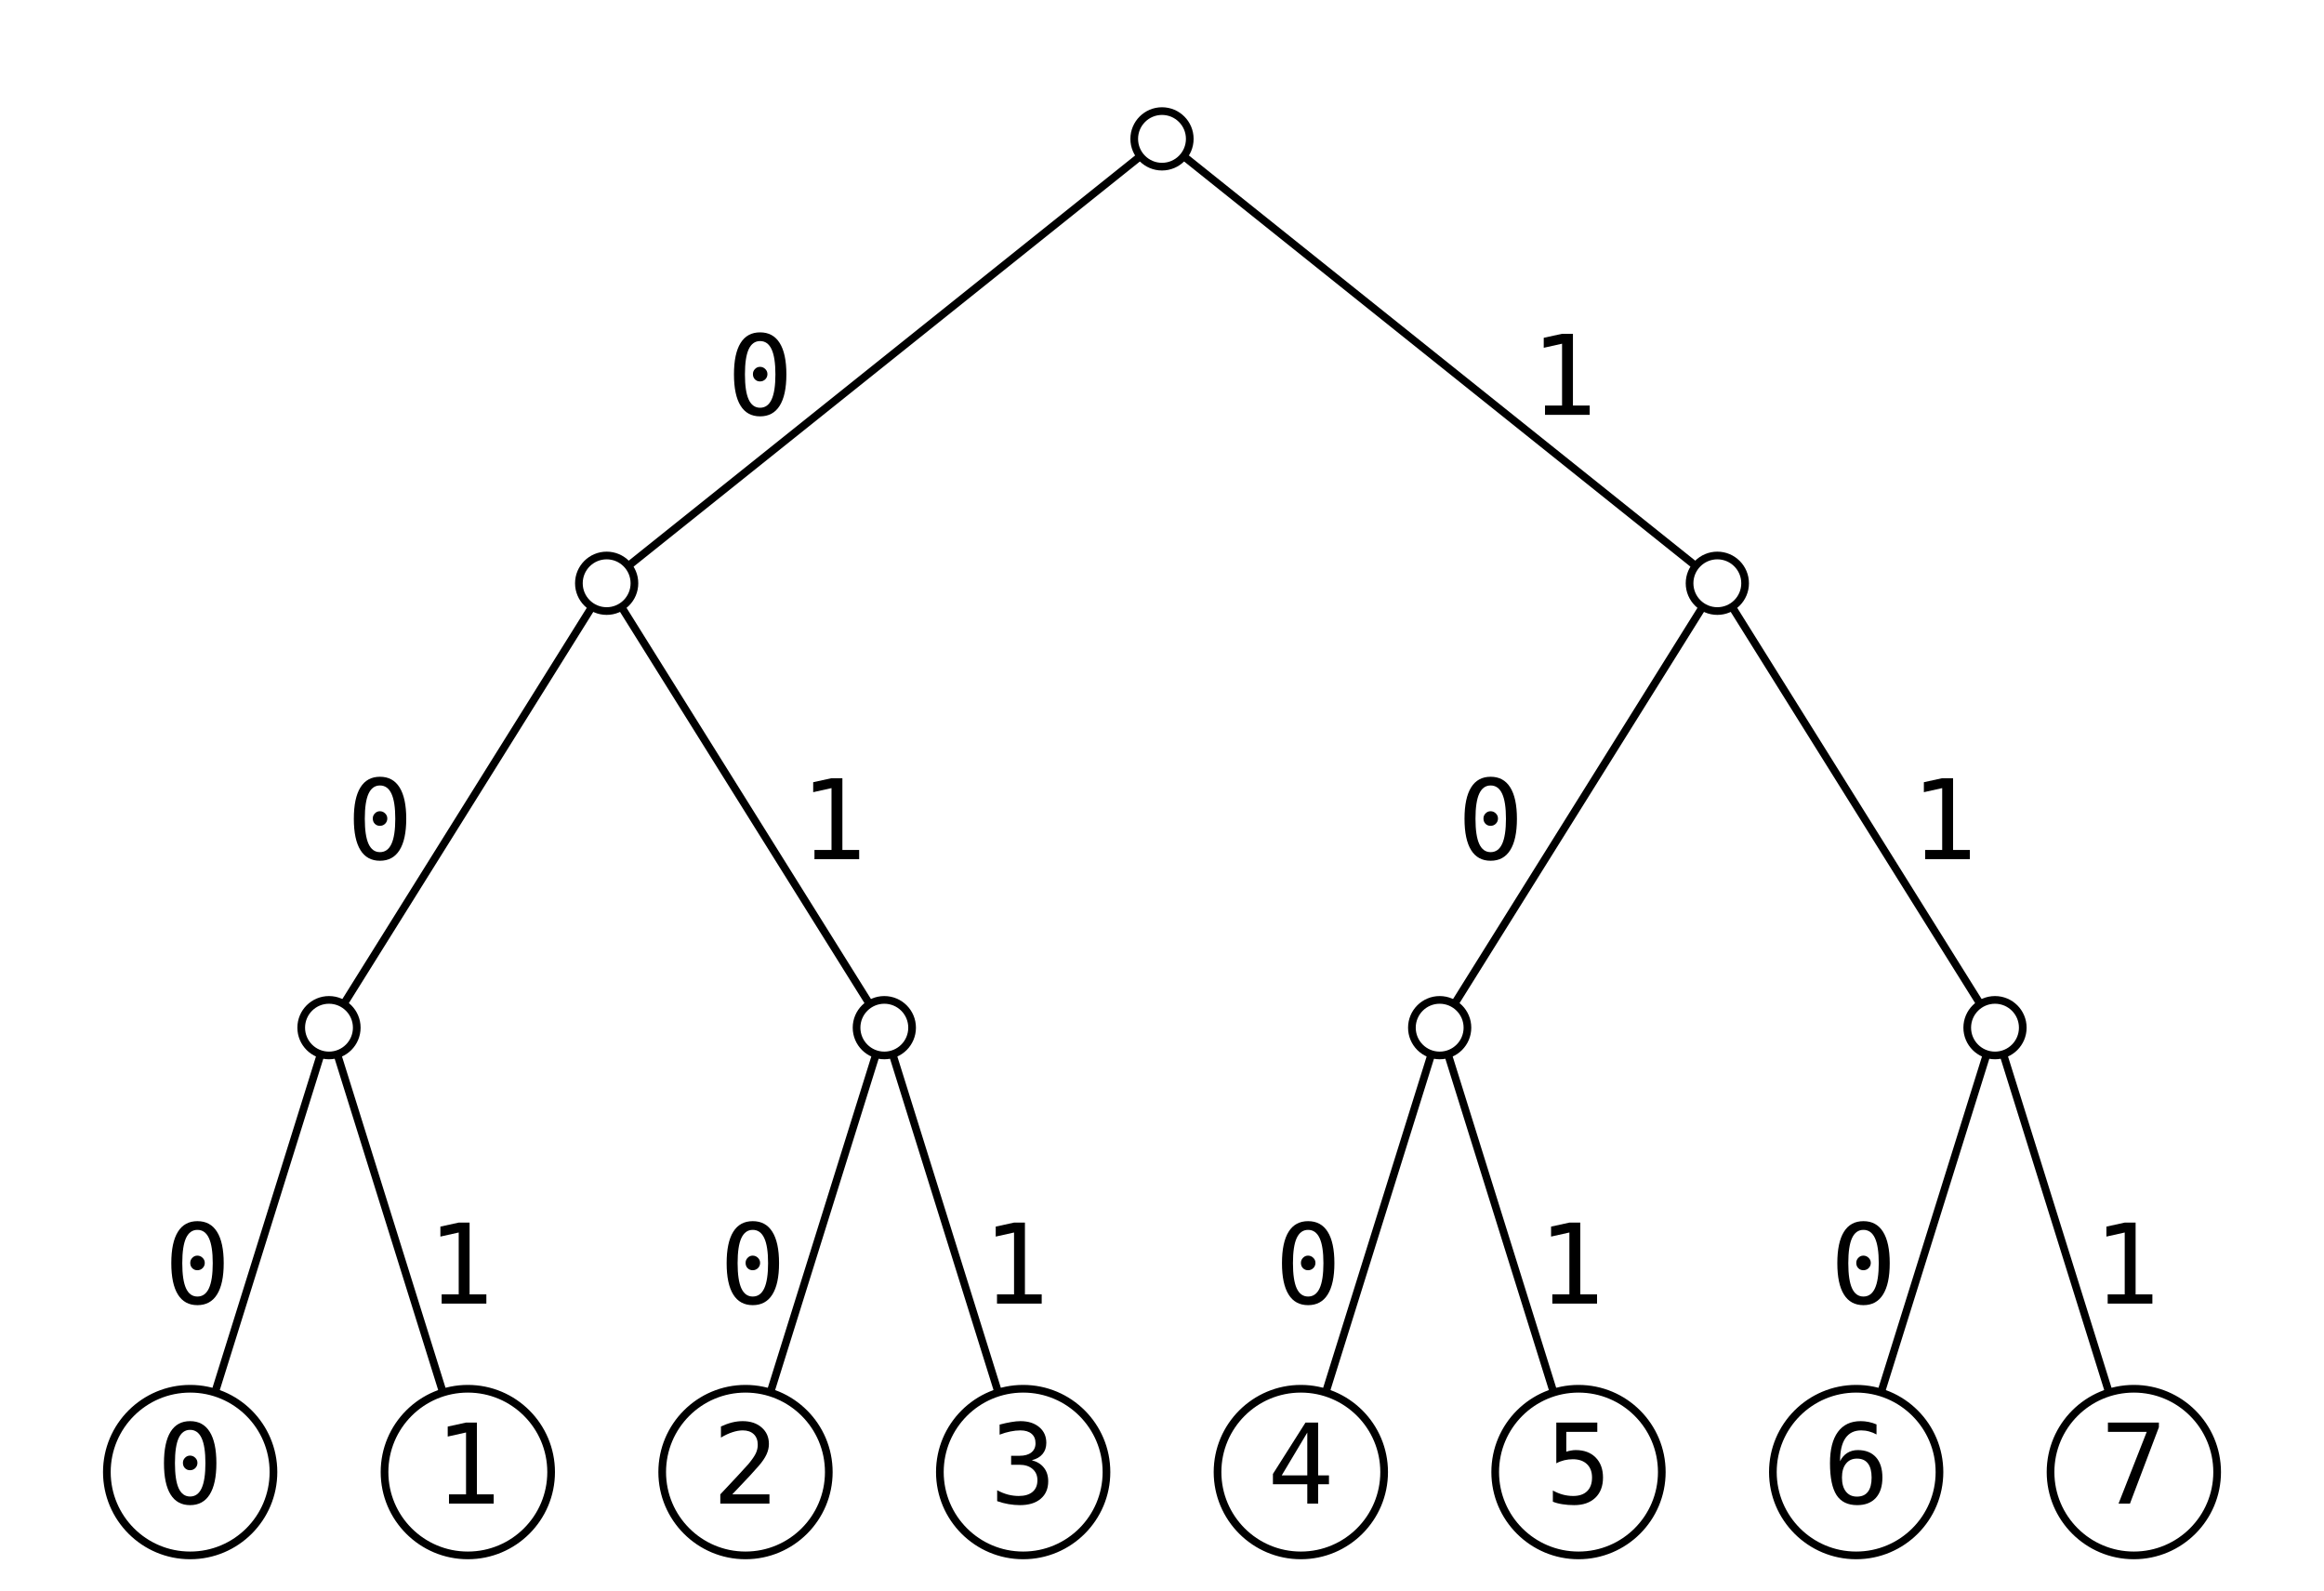
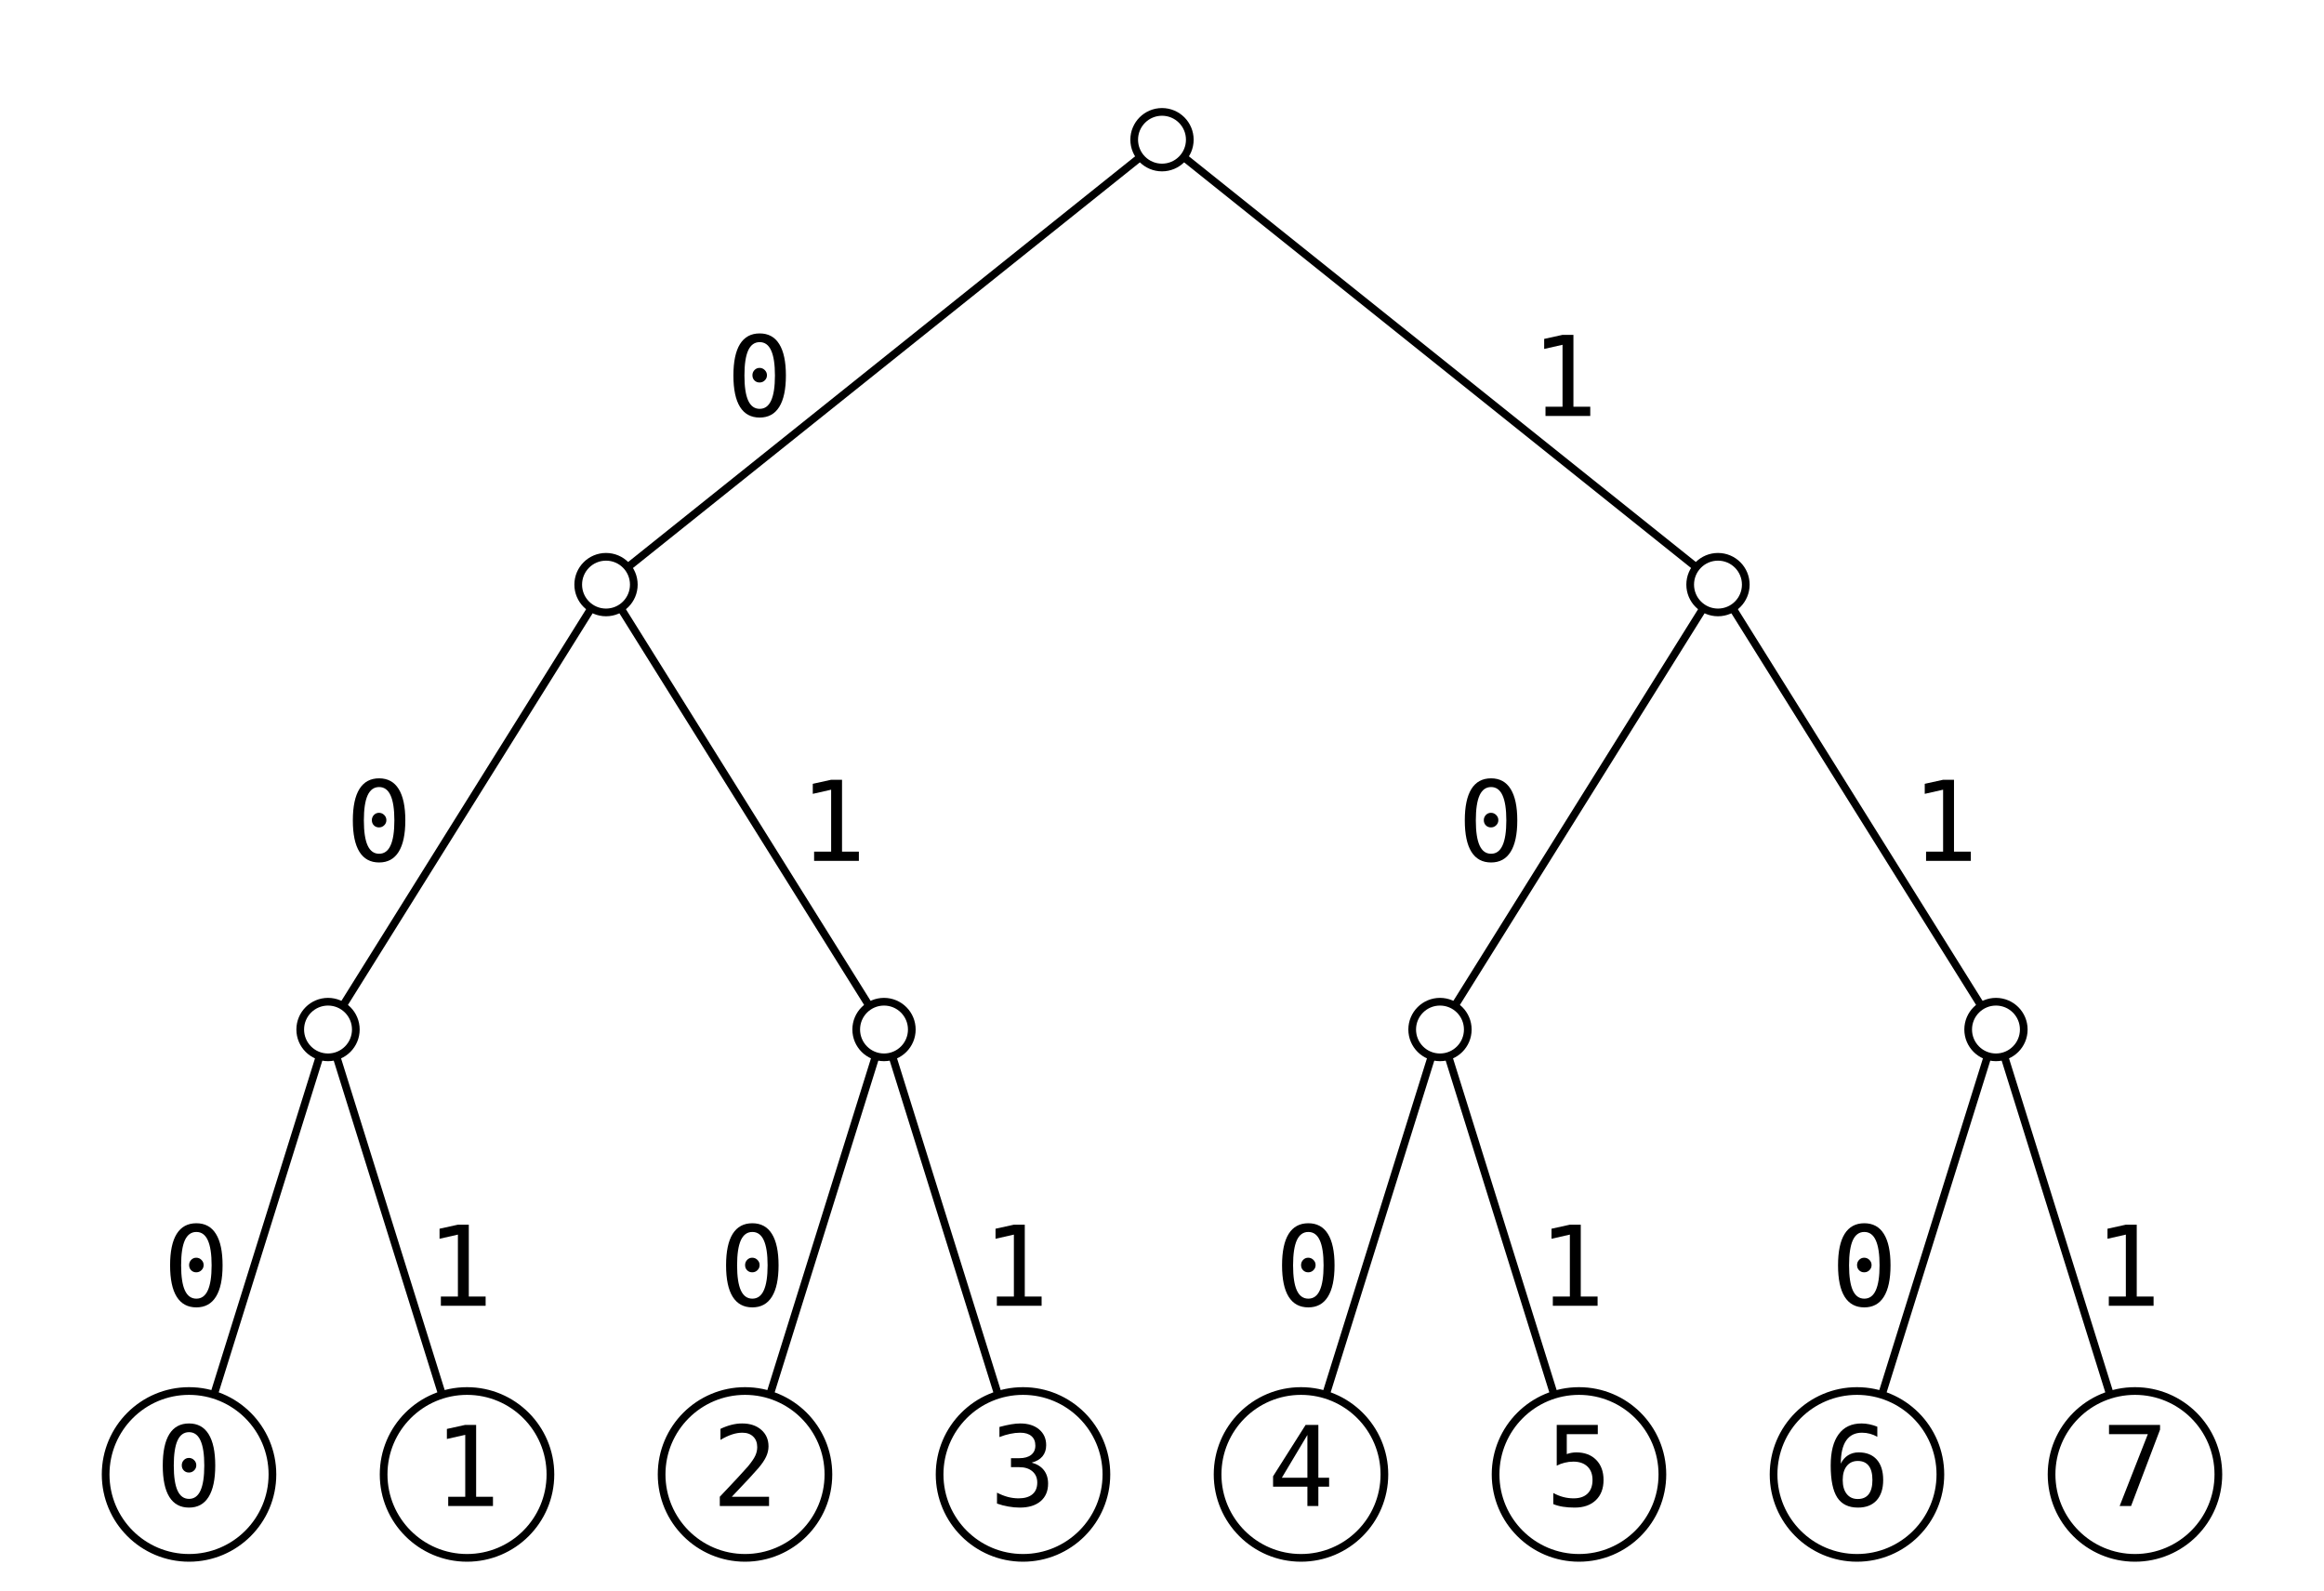
- <svg xmlns="http://www.w3.org/2000/svg" height="273.684" stroke-opacity="1" viewBox="0 0 400 274" font-size="1" width="400" stroke="rgb(0,0,0)" version="1.1">
+ <svg xmlns="http://www.w3.org/2000/svg" height="376.316" stroke-opacity="1" viewBox="0 0 550 376" font-size="1" width="550" stroke="rgb(0,0,0)" version="1.1">
  <defs />
-   <g stroke-linejoin="miter" stroke-opacity="1.0" fill-opacity="1.0" stroke="rgb(0,0,0)" stroke-width="0.0" fill="rgb(255,255,255)" stroke-linecap="butt" font-family="DejaVu Sans Mono" stroke-miterlimit="10.0">
-     <path d="M 400,273.684 l -0,-273.684 h -400 l -0,273.684 Z" />
+   <g stroke-linejoin="miter" stroke-opacity="1.0" fill-opacity="0.0" stroke="rgb(0,0,0)" stroke-width="1.82" fill="rgb(0,0,0)" stroke-linecap="butt" font-family="DejaVu Sans Mono" stroke-miterlimit="10.0">
+     <path d="M 275,32.895 l 131.579,105.263 " />
  </g>
-   <g stroke-linejoin="miter" stroke-opacity="1.0" fill-opacity="0.0" stroke="rgb(0,0,0)" stroke-width="1.323" fill="rgb(0,0,0)" stroke-linecap="butt" font-family="DejaVu Sans Mono" stroke-miterlimit="10.0">
-     <path d="M 200,23.923 l 95.694,76.555 " />
+   <g stroke-linejoin="miter" stroke-opacity="1.0" fill-opacity="1.0" font-size="26.316px" stroke="rgb(0,0,0)" stroke-width="1.82" fill="rgb(0,0,0)" stroke-linecap="butt" font-family="DejaVu Sans Mono" stroke-miterlimit="10.0">
+     <text dominant-baseline="middle" transform="matrix(1,0,0,1,370.2114,90.7895)" stroke="none" text-anchor="middle">1</text>
  </g>
-   <g stroke-linejoin="miter" stroke-opacity="1.0" fill-opacity="1.0" font-size="19.139px" stroke="rgb(0,0,0)" stroke-width="1.323" fill="rgb(0,0,0)" stroke-linecap="butt" font-family="DejaVu Sans Mono" stroke-miterlimit="10.0">
-     <text dominant-baseline="middle" transform="matrix(1,0,0,1,269.2447,66.0287)" stroke="none" text-anchor="middle">1</text>
+   <g stroke-linejoin="miter" stroke-opacity="1.0" fill-opacity="0.0" stroke="rgb(0,0,0)" stroke-width="1.82" fill="rgb(0,0,0)" stroke-linecap="butt" font-family="DejaVu Sans Mono" stroke-miterlimit="10.0">
+     <path d="M 275,32.895 l -131.579,105.263 " />
  </g>
-   <g stroke-linejoin="miter" stroke-opacity="1.0" fill-opacity="0.0" stroke="rgb(0,0,0)" stroke-width="1.323" fill="rgb(0,0,0)" stroke-linecap="butt" font-family="DejaVu Sans Mono" stroke-miterlimit="10.0">
-     <path d="M 200,23.923 l -95.694,76.555 " />
+   <g stroke-linejoin="miter" stroke-opacity="1.0" fill-opacity="1.0" font-size="26.316px" stroke="rgb(0,0,0)" stroke-width="1.82" fill="rgb(0,0,0)" stroke-linecap="butt" font-family="DejaVu Sans Mono" stroke-miterlimit="10.0">
+     <text dominant-baseline="middle" transform="matrix(1,0,0,1,179.7886,90.7895)" stroke="none" text-anchor="middle">0</text>
  </g>
-   <g stroke-linejoin="miter" stroke-opacity="1.0" fill-opacity="1.0" font-size="19.139px" stroke="rgb(0,0,0)" stroke-width="1.323" fill="rgb(0,0,0)" stroke-linecap="butt" font-family="DejaVu Sans Mono" stroke-miterlimit="10.0">
-     <text dominant-baseline="middle" transform="matrix(1,0,0,1,130.7553,66.0287)" stroke="none" text-anchor="middle">0</text>
+   <g stroke-linejoin="miter" stroke-opacity="1.0" fill-opacity="0.0" stroke="rgb(0,0,0)" stroke-width="1.82" fill="rgb(0,0,0)" stroke-linecap="butt" font-family="DejaVu Sans Mono" stroke-miterlimit="10.0">
+     <path d="M 406.579,138.158 l 65.79,105.263 " />
  </g>
-   <g stroke-linejoin="miter" stroke-opacity="1.0" fill-opacity="0.0" stroke="rgb(0,0,0)" stroke-width="1.323" fill="rgb(0,0,0)" stroke-linecap="butt" font-family="DejaVu Sans Mono" stroke-miterlimit="10.0">
-     <path d="M 295.694,100.478 l 47.847,76.555 " />
+   <g stroke-linejoin="miter" stroke-opacity="1.0" fill-opacity="1.0" font-size="26.316px" stroke="rgb(0,0,0)" stroke-width="1.82" fill="rgb(0,0,0)" stroke-linecap="butt" font-family="DejaVu Sans Mono" stroke-miterlimit="10.0">
+     <text dominant-baseline="middle" transform="matrix(1,0,0,1,460.2781,196.0526)" stroke="none" text-anchor="middle">1</text>
  </g>
-   <g stroke-linejoin="miter" stroke-opacity="1.0" fill-opacity="1.0" font-size="19.139px" stroke="rgb(0,0,0)" stroke-width="1.323" fill="rgb(0,0,0)" stroke-linecap="butt" font-family="DejaVu Sans Mono" stroke-miterlimit="10.0">
-     <text dominant-baseline="middle" transform="matrix(1,0,0,1,334.7477,142.5837)" stroke="none" text-anchor="middle">1</text>
+   <g stroke-linejoin="miter" stroke-opacity="1.0" fill-opacity="0.0" stroke="rgb(0,0,0)" stroke-width="1.82" fill="rgb(0,0,0)" stroke-linecap="butt" font-family="DejaVu Sans Mono" stroke-miterlimit="10.0">
+     <path d="M 406.579,138.158 l -65.79,105.263 " />
  </g>
-   <g stroke-linejoin="miter" stroke-opacity="1.0" fill-opacity="0.0" stroke="rgb(0,0,0)" stroke-width="1.323" fill="rgb(0,0,0)" stroke-linecap="butt" font-family="DejaVu Sans Mono" stroke-miterlimit="10.0">
-     <path d="M 295.694,100.478 l -47.847,76.555 " />
+   <g stroke-linejoin="miter" stroke-opacity="1.0" fill-opacity="1.0" font-size="26.316px" stroke="rgb(0,0,0)" stroke-width="1.82" fill="rgb(0,0,0)" stroke-linecap="butt" font-family="DejaVu Sans Mono" stroke-miterlimit="10.0">
+     <text dominant-baseline="middle" transform="matrix(1,0,0,1,352.8798,196.0526)" stroke="none" text-anchor="middle">0</text>
  </g>
-   <g stroke-linejoin="miter" stroke-opacity="1.0" fill-opacity="1.0" font-size="19.139px" stroke="rgb(0,0,0)" stroke-width="1.323" fill="rgb(0,0,0)" stroke-linecap="butt" font-family="DejaVu Sans Mono" stroke-miterlimit="10.0">
-     <text dominant-baseline="middle" transform="matrix(1,0,0,1,256.6398,142.5837)" stroke="none" text-anchor="middle">0</text>
+   <g stroke-linejoin="miter" stroke-opacity="1.0" fill-opacity="0.0" stroke="rgb(0,0,0)" stroke-width="1.82" fill="rgb(0,0,0)" stroke-linecap="butt" font-family="DejaVu Sans Mono" stroke-miterlimit="10.0">
+     <path d="M 472.368,243.421 l 32.895,105.263 " />
  </g>
-   <g stroke-linejoin="miter" stroke-opacity="1.0" fill-opacity="0.0" stroke="rgb(0,0,0)" stroke-width="1.323" fill="rgb(0,0,0)" stroke-linecap="butt" font-family="DejaVu Sans Mono" stroke-miterlimit="10.0">
-     <path d="M 343.541,177.034 l 23.923,76.555 " />
+   <g stroke-linejoin="miter" stroke-opacity="1.0" fill-opacity="1.0" font-size="26.316px" stroke="rgb(0,0,0)" stroke-width="1.82" fill="rgb(0,0,0)" stroke-linecap="butt" font-family="DejaVu Sans Mono" stroke-miterlimit="10.0">
+     <text dominant-baseline="middle" transform="matrix(1,0,0,1,503.5268,301.3158)" stroke="none" text-anchor="middle">1</text>
  </g>
-   <g stroke-linejoin="miter" stroke-opacity="1.0" fill-opacity="1.0" font-size="19.139px" stroke="rgb(0,0,0)" stroke-width="1.323" fill="rgb(0,0,0)" stroke-linecap="butt" font-family="DejaVu Sans Mono" stroke-miterlimit="10.0">
-     <text dominant-baseline="middle" transform="matrix(1,0,0,1,366.2013,219.1388)" stroke="none" text-anchor="middle">1</text>
+   <g stroke-linejoin="miter" stroke-opacity="1.0" fill-opacity="0.0" stroke="rgb(0,0,0)" stroke-width="1.82" fill="rgb(0,0,0)" stroke-linecap="butt" font-family="DejaVu Sans Mono" stroke-miterlimit="10.0">
+     <path d="M 472.368,243.421 l -32.895,105.263 " />
  </g>
-   <g stroke-linejoin="miter" stroke-opacity="1.0" fill-opacity="0.0" stroke="rgb(0,0,0)" stroke-width="1.323" fill="rgb(0,0,0)" stroke-linecap="butt" font-family="DejaVu Sans Mono" stroke-miterlimit="10.0">
-     <path d="M 343.541,177.034 l -23.923,76.555 " />
+   <g stroke-linejoin="miter" stroke-opacity="1.0" fill-opacity="1.0" font-size="26.316px" stroke="rgb(0,0,0)" stroke-width="1.82" fill="rgb(0,0,0)" stroke-linecap="butt" font-family="DejaVu Sans Mono" stroke-miterlimit="10.0">
+     <text dominant-baseline="middle" transform="matrix(1,0,0,1,441.2101,301.3158)" stroke="none" text-anchor="middle">0</text>
  </g>
-   <g stroke-linejoin="miter" stroke-opacity="1.0" fill-opacity="1.0" font-size="19.139px" stroke="rgb(0,0,0)" stroke-width="1.323" fill="rgb(0,0,0)" stroke-linecap="butt" font-family="DejaVu Sans Mono" stroke-miterlimit="10.0">
-     <text dominant-baseline="middle" transform="matrix(1,0,0,1,320.8801,219.1388)" stroke="none" text-anchor="middle">0</text>
+   <g stroke-linejoin="miter" stroke-opacity="1.0" fill-opacity="1.0" stroke="rgb(0,0,0)" stroke-width="1.82" fill="rgb(255,255,255)" stroke-linecap="butt" font-family="DejaVu Sans Mono" stroke-miterlimit="10.0">
+     <path d="M 525,348.684 c 0,-10.9 -8.836,-19.737 -19.737 -19.737c -10.9,-0 -19.737,8.836 -19.737 19.737c -0,10.9 8.836,19.737 19.737 19.737c 10.9,0 19.737,-8.836 19.737 -19.737Z" />
  </g>
-   <g stroke-linejoin="miter" stroke-opacity="1.0" fill-opacity="1.0" stroke="rgb(0,0,0)" stroke-width="1.323" fill="rgb(255,255,255)" stroke-linecap="butt" font-family="DejaVu Sans Mono" stroke-miterlimit="10.0">
-     <path d="M 381.818,253.589 c 0,-7.928 -6.426,-14.354 -14.354 -14.354c -7.928,-0 -14.354,6.426 -14.354 14.354c -0,7.928 6.426,14.354 14.354 14.354c 7.928,0 14.354,-6.426 14.354 -14.354Z" />
+   <g stroke-linejoin="miter" stroke-opacity="1.0" fill-opacity="1.0" font-size="26.316px" stroke="rgb(0,0,0)" stroke-width="1.82" fill="rgb(0,0,0)" stroke-linecap="butt" font-family="DejaVu Sans Mono" stroke-miterlimit="10.0">
+     <text dominant-baseline="middle" transform="matrix(1,0,0,1,505.2632,348.6842)" stroke="none" text-anchor="middle">7</text>
  </g>
-   <g stroke-linejoin="miter" stroke-opacity="1.0" fill-opacity="1.0" font-size="19.139px" stroke="rgb(0,0,0)" stroke-width="1.323" fill="rgb(0,0,0)" stroke-linecap="butt" font-family="DejaVu Sans Mono" stroke-miterlimit="10.0">
-     <text dominant-baseline="middle" transform="matrix(1,0,0,1,367.4641,253.5885)" stroke="none" text-anchor="middle">7</text>
+   <g stroke-linejoin="miter" stroke-opacity="1.0" fill-opacity="1.0" stroke="rgb(0,0,0)" stroke-width="1.82" fill="rgb(255,255,255)" stroke-linecap="butt" font-family="DejaVu Sans Mono" stroke-miterlimit="10.0">
+     <path d="M 459.211,348.684 c 0,-10.9 -8.836,-19.737 -19.737 -19.737c -10.9,-0 -19.737,8.836 -19.737 19.737c -0,10.9 8.836,19.737 19.737 19.737c 10.9,0 19.737,-8.836 19.737 -19.737Z" />
  </g>
-   <g stroke-linejoin="miter" stroke-opacity="1.0" fill-opacity="1.0" stroke="rgb(0,0,0)" stroke-width="1.323" fill="rgb(255,255,255)" stroke-linecap="butt" font-family="DejaVu Sans Mono" stroke-miterlimit="10.0">
-     <path d="M 333.971,253.589 c 0,-7.928 -6.426,-14.354 -14.354 -14.354c -7.928,-0 -14.354,6.426 -14.354 14.354c -0,7.928 6.426,14.354 14.354 14.354c 7.928,0 14.354,-6.426 14.354 -14.354Z" />
+   <g stroke-linejoin="miter" stroke-opacity="1.0" fill-opacity="1.0" font-size="26.316px" stroke="rgb(0,0,0)" stroke-width="1.82" fill="rgb(0,0,0)" stroke-linecap="butt" font-family="DejaVu Sans Mono" stroke-miterlimit="10.0">
+     <text dominant-baseline="middle" transform="matrix(1,0,0,1,439.4737,348.6842)" stroke="none" text-anchor="middle">6</text>
  </g>
-   <g stroke-linejoin="miter" stroke-opacity="1.0" fill-opacity="1.0" font-size="19.139px" stroke="rgb(0,0,0)" stroke-width="1.323" fill="rgb(0,0,0)" stroke-linecap="butt" font-family="DejaVu Sans Mono" stroke-miterlimit="10.0">
-     <text dominant-baseline="middle" transform="matrix(1,0,0,1,319.6172,253.5885)" stroke="none" text-anchor="middle">6</text>
+   <g stroke-linejoin="miter" stroke-opacity="1.0" fill-opacity="1.0" stroke="rgb(0,0,0)" stroke-width="1.82" fill="rgb(255,255,255)" stroke-linecap="butt" font-family="DejaVu Sans Mono" stroke-miterlimit="10.0">
+     <path d="M 478.947,243.421 c 0,-3.634 -2.946,-6.579 -6.579 -6.579c -3.634,-0 -6.579,2.946 -6.579 6.579c -0,3.634 2.946,6.579 6.579 6.579c 3.634,0 6.579,-2.946 6.579 -6.579Z" />
  </g>
-   <g stroke-linejoin="miter" stroke-opacity="1.0" fill-opacity="1.0" stroke="rgb(0,0,0)" stroke-width="1.323" fill="rgb(255,255,255)" stroke-linecap="butt" font-family="DejaVu Sans Mono" stroke-miterlimit="10.0">
-     <path d="M 348.325,177.034 c 0,-2.643 -2.142,-4.785 -4.785 -4.785c -2.643,-0 -4.785,2.142 -4.785 4.785c -0,2.643 2.142,4.785 4.785 4.785c 2.643,0 4.785,-2.142 4.785 -4.785Z" />
+   <g stroke-linejoin="miter" stroke-opacity="1.0" fill-opacity="0.0" stroke="rgb(0,0,0)" stroke-width="1.82" fill="rgb(0,0,0)" stroke-linecap="butt" font-family="DejaVu Sans Mono" stroke-miterlimit="10.0">
+     <path d="M 340.789,243.421 l 32.895,105.263 " />
  </g>
-   <g stroke-linejoin="miter" stroke-opacity="1.0" fill-opacity="0.0" stroke="rgb(0,0,0)" stroke-width="1.323" fill="rgb(0,0,0)" stroke-linecap="butt" font-family="DejaVu Sans Mono" stroke-miterlimit="10.0">
-     <path d="M 247.847,177.034 l 23.923,76.555 " />
+   <g stroke-linejoin="miter" stroke-opacity="1.0" fill-opacity="1.0" font-size="26.316px" stroke="rgb(0,0,0)" stroke-width="1.82" fill="rgb(0,0,0)" stroke-linecap="butt" font-family="DejaVu Sans Mono" stroke-miterlimit="10.0">
+     <text dominant-baseline="middle" transform="matrix(1,0,0,1,371.9478,301.3158)" stroke="none" text-anchor="middle">1</text>
  </g>
-   <g stroke-linejoin="miter" stroke-opacity="1.0" fill-opacity="1.0" font-size="19.139px" stroke="rgb(0,0,0)" stroke-width="1.323" fill="rgb(0,0,0)" stroke-linecap="butt" font-family="DejaVu Sans Mono" stroke-miterlimit="10.0">
-     <text dominant-baseline="middle" transform="matrix(1,0,0,1,270.5075,219.1388)" stroke="none" text-anchor="middle">1</text>
+   <g stroke-linejoin="miter" stroke-opacity="1.0" fill-opacity="0.0" stroke="rgb(0,0,0)" stroke-width="1.82" fill="rgb(0,0,0)" stroke-linecap="butt" font-family="DejaVu Sans Mono" stroke-miterlimit="10.0">
+     <path d="M 340.789,243.421 l -32.895,105.263 " />
  </g>
-   <g stroke-linejoin="miter" stroke-opacity="1.0" fill-opacity="0.0" stroke="rgb(0,0,0)" stroke-width="1.323" fill="rgb(0,0,0)" stroke-linecap="butt" font-family="DejaVu Sans Mono" stroke-miterlimit="10.0">
-     <path d="M 247.847,177.034 l -23.923,76.555 " />
+   <g stroke-linejoin="miter" stroke-opacity="1.0" fill-opacity="1.0" font-size="26.316px" stroke="rgb(0,0,0)" stroke-width="1.82" fill="rgb(0,0,0)" stroke-linecap="butt" font-family="DejaVu Sans Mono" stroke-miterlimit="10.0">
+     <text dominant-baseline="middle" transform="matrix(1,0,0,1,309.6311,301.3158)" stroke="none" text-anchor="middle">0</text>
  </g>
-   <g stroke-linejoin="miter" stroke-opacity="1.0" fill-opacity="1.0" font-size="19.139px" stroke="rgb(0,0,0)" stroke-width="1.323" fill="rgb(0,0,0)" stroke-linecap="butt" font-family="DejaVu Sans Mono" stroke-miterlimit="10.0">
-     <text dominant-baseline="middle" transform="matrix(1,0,0,1,225.1863,219.1388)" stroke="none" text-anchor="middle">0</text>
+   <g stroke-linejoin="miter" stroke-opacity="1.0" fill-opacity="1.0" stroke="rgb(0,0,0)" stroke-width="1.82" fill="rgb(255,255,255)" stroke-linecap="butt" font-family="DejaVu Sans Mono" stroke-miterlimit="10.0">
+     <path d="M 393.421,348.684 c 0,-10.9 -8.836,-19.737 -19.737 -19.737c -10.9,-0 -19.737,8.836 -19.737 19.737c -0,10.9 8.836,19.737 19.737 19.737c 10.9,0 19.737,-8.836 19.737 -19.737Z" />
  </g>
-   <g stroke-linejoin="miter" stroke-opacity="1.0" fill-opacity="1.0" stroke="rgb(0,0,0)" stroke-width="1.323" fill="rgb(255,255,255)" stroke-linecap="butt" font-family="DejaVu Sans Mono" stroke-miterlimit="10.0">
-     <path d="M 286.124,253.589 c 0,-7.928 -6.426,-14.354 -14.354 -14.354c -7.928,-0 -14.354,6.426 -14.354 14.354c -0,7.928 6.426,14.354 14.354 14.354c 7.928,0 14.354,-6.426 14.354 -14.354Z" />
+   <g stroke-linejoin="miter" stroke-opacity="1.0" fill-opacity="1.0" font-size="26.316px" stroke="rgb(0,0,0)" stroke-width="1.82" fill="rgb(0,0,0)" stroke-linecap="butt" font-family="DejaVu Sans Mono" stroke-miterlimit="10.0">
+     <text dominant-baseline="middle" transform="matrix(1,0,0,1,373.6842,348.6842)" stroke="none" text-anchor="middle">5</text>
  </g>
-   <g stroke-linejoin="miter" stroke-opacity="1.0" fill-opacity="1.0" font-size="19.139px" stroke="rgb(0,0,0)" stroke-width="1.323" fill="rgb(0,0,0)" stroke-linecap="butt" font-family="DejaVu Sans Mono" stroke-miterlimit="10.0">
-     <text dominant-baseline="middle" transform="matrix(1,0,0,1,271.7703,253.5885)" stroke="none" text-anchor="middle">5</text>
+   <g stroke-linejoin="miter" stroke-opacity="1.0" fill-opacity="1.0" stroke="rgb(0,0,0)" stroke-width="1.82" fill="rgb(255,255,255)" stroke-linecap="butt" font-family="DejaVu Sans Mono" stroke-miterlimit="10.0">
+     <path d="M 327.632,348.684 c 0,-10.9 -8.836,-19.737 -19.737 -19.737c -10.9,-0 -19.737,8.836 -19.737 19.737c -0,10.9 8.836,19.737 19.737 19.737c 10.9,0 19.737,-8.836 19.737 -19.737Z" />
  </g>
-   <g stroke-linejoin="miter" stroke-opacity="1.0" fill-opacity="1.0" stroke="rgb(0,0,0)" stroke-width="1.323" fill="rgb(255,255,255)" stroke-linecap="butt" font-family="DejaVu Sans Mono" stroke-miterlimit="10.0">
-     <path d="M 238.278,253.589 c 0,-7.928 -6.426,-14.354 -14.354 -14.354c -7.928,-0 -14.354,6.426 -14.354 14.354c -0,7.928 6.426,14.354 14.354 14.354c 7.928,0 14.354,-6.426 14.354 -14.354Z" />
+   <g stroke-linejoin="miter" stroke-opacity="1.0" fill-opacity="1.0" font-size="26.316px" stroke="rgb(0,0,0)" stroke-width="1.82" fill="rgb(0,0,0)" stroke-linecap="butt" font-family="DejaVu Sans Mono" stroke-miterlimit="10.0">
+     <text dominant-baseline="middle" transform="matrix(1,0,0,1,307.8947,348.6842)" stroke="none" text-anchor="middle">4</text>
  </g>
-   <g stroke-linejoin="miter" stroke-opacity="1.0" fill-opacity="1.0" font-size="19.139px" stroke="rgb(0,0,0)" stroke-width="1.323" fill="rgb(0,0,0)" stroke-linecap="butt" font-family="DejaVu Sans Mono" stroke-miterlimit="10.0">
-     <text dominant-baseline="middle" transform="matrix(1,0,0,1,223.9234,253.5885)" stroke="none" text-anchor="middle">4</text>
+   <g stroke-linejoin="miter" stroke-opacity="1.0" fill-opacity="1.0" stroke="rgb(0,0,0)" stroke-width="1.82" fill="rgb(255,255,255)" stroke-linecap="butt" font-family="DejaVu Sans Mono" stroke-miterlimit="10.0">
+     <path d="M 347.368,243.421 c 0,-3.634 -2.946,-6.579 -6.579 -6.579c -3.634,-0 -6.579,2.946 -6.579 6.579c -0,3.634 2.946,6.579 6.579 6.579c 3.634,0 6.579,-2.946 6.579 -6.579Z" />
  </g>
-   <g stroke-linejoin="miter" stroke-opacity="1.0" fill-opacity="1.0" stroke="rgb(0,0,0)" stroke-width="1.323" fill="rgb(255,255,255)" stroke-linecap="butt" font-family="DejaVu Sans Mono" stroke-miterlimit="10.0">
-     <path d="M 252.632,177.034 c 0,-2.643 -2.142,-4.785 -4.785 -4.785c -2.643,-0 -4.785,2.142 -4.785 4.785c -0,2.643 2.142,4.785 4.785 4.785c 2.643,0 4.785,-2.142 4.785 -4.785Z" />
+   <g stroke-linejoin="miter" stroke-opacity="1.0" fill-opacity="1.0" stroke="rgb(0,0,0)" stroke-width="1.82" fill="rgb(255,255,255)" stroke-linecap="butt" font-family="DejaVu Sans Mono" stroke-miterlimit="10.0">
+     <path d="M 413.158,138.158 c 0,-3.634 -2.946,-6.579 -6.579 -6.579c -3.634,-0 -6.579,2.946 -6.579 6.579c -0,3.634 2.946,6.579 6.579 6.579c 3.634,0 6.579,-2.946 6.579 -6.579Z" />
  </g>
-   <g stroke-linejoin="miter" stroke-opacity="1.0" fill-opacity="1.0" stroke="rgb(0,0,0)" stroke-width="1.323" fill="rgb(255,255,255)" stroke-linecap="butt" font-family="DejaVu Sans Mono" stroke-miterlimit="10.0">
-     <path d="M 300.478,100.478 c 0,-2.643 -2.142,-4.785 -4.785 -4.785c -2.643,-0 -4.785,2.142 -4.785 4.785c -0,2.643 2.142,4.785 4.785 4.785c 2.643,0 4.785,-2.142 4.785 -4.785Z" />
+   <g stroke-linejoin="miter" stroke-opacity="1.0" fill-opacity="0.0" stroke="rgb(0,0,0)" stroke-width="1.82" fill="rgb(0,0,0)" stroke-linecap="butt" font-family="DejaVu Sans Mono" stroke-miterlimit="10.0">
+     <path d="M 143.421,138.158 l 65.79,105.263 " />
  </g>
-   <g stroke-linejoin="miter" stroke-opacity="1.0" fill-opacity="0.0" stroke="rgb(0,0,0)" stroke-width="1.323" fill="rgb(0,0,0)" stroke-linecap="butt" font-family="DejaVu Sans Mono" stroke-miterlimit="10.0">
-     <path d="M 104.306,100.478 l 47.847,76.555 " />
+   <g stroke-linejoin="miter" stroke-opacity="1.0" fill-opacity="1.0" font-size="26.316px" stroke="rgb(0,0,0)" stroke-width="1.82" fill="rgb(0,0,0)" stroke-linecap="butt" font-family="DejaVu Sans Mono" stroke-miterlimit="10.0">
+     <text dominant-baseline="middle" transform="matrix(1,0,0,1,197.1202,196.0526)" stroke="none" text-anchor="middle">1</text>
  </g>
-   <g stroke-linejoin="miter" stroke-opacity="1.0" fill-opacity="1.0" font-size="19.139px" stroke="rgb(0,0,0)" stroke-width="1.323" fill="rgb(0,0,0)" stroke-linecap="butt" font-family="DejaVu Sans Mono" stroke-miterlimit="10.0">
-     <text dominant-baseline="middle" transform="matrix(1,0,0,1,143.3602,142.5837)" stroke="none" text-anchor="middle">1</text>
+   <g stroke-linejoin="miter" stroke-opacity="1.0" fill-opacity="0.0" stroke="rgb(0,0,0)" stroke-width="1.82" fill="rgb(0,0,0)" stroke-linecap="butt" font-family="DejaVu Sans Mono" stroke-miterlimit="10.0">
+     <path d="M 143.421,138.158 l -65.79,105.263 " />
  </g>
-   <g stroke-linejoin="miter" stroke-opacity="1.0" fill-opacity="0.0" stroke="rgb(0,0,0)" stroke-width="1.323" fill="rgb(0,0,0)" stroke-linecap="butt" font-family="DejaVu Sans Mono" stroke-miterlimit="10.0">
-     <path d="M 104.306,100.478 l -47.847,76.555 " />
+   <g stroke-linejoin="miter" stroke-opacity="1.0" fill-opacity="1.0" font-size="26.316px" stroke="rgb(0,0,0)" stroke-width="1.82" fill="rgb(0,0,0)" stroke-linecap="butt" font-family="DejaVu Sans Mono" stroke-miterlimit="10.0">
+     <text dominant-baseline="middle" transform="matrix(1,0,0,1,89.7219,196.0526)" stroke="none" text-anchor="middle">0</text>
  </g>
-   <g stroke-linejoin="miter" stroke-opacity="1.0" fill-opacity="1.0" font-size="19.139px" stroke="rgb(0,0,0)" stroke-width="1.323" fill="rgb(0,0,0)" stroke-linecap="butt" font-family="DejaVu Sans Mono" stroke-miterlimit="10.0">
-     <text dominant-baseline="middle" transform="matrix(1,0,0,1,65.2523,142.5837)" stroke="none" text-anchor="middle">0</text>
+   <g stroke-linejoin="miter" stroke-opacity="1.0" fill-opacity="0.0" stroke="rgb(0,0,0)" stroke-width="1.82" fill="rgb(0,0,0)" stroke-linecap="butt" font-family="DejaVu Sans Mono" stroke-miterlimit="10.0">
+     <path d="M 209.21,243.421 l 32.895,105.263 " />
  </g>
-   <g stroke-linejoin="miter" stroke-opacity="1.0" fill-opacity="0.0" stroke="rgb(0,0,0)" stroke-width="1.323" fill="rgb(0,0,0)" stroke-linecap="butt" font-family="DejaVu Sans Mono" stroke-miterlimit="10.0">
-     <path d="M 152.153,177.034 l 23.923,76.555 " />
+   <g stroke-linejoin="miter" stroke-opacity="1.0" fill-opacity="1.0" font-size="26.316px" stroke="rgb(0,0,0)" stroke-width="1.82" fill="rgb(0,0,0)" stroke-linecap="butt" font-family="DejaVu Sans Mono" stroke-miterlimit="10.0">
+     <text dominant-baseline="middle" transform="matrix(1,0,0,1,240.3689,301.3158)" stroke="none" text-anchor="middle">1</text>
  </g>
-   <g stroke-linejoin="miter" stroke-opacity="1.0" fill-opacity="1.0" font-size="19.139px" stroke="rgb(0,0,0)" stroke-width="1.323" fill="rgb(0,0,0)" stroke-linecap="butt" font-family="DejaVu Sans Mono" stroke-miterlimit="10.0">
-     <text dominant-baseline="middle" transform="matrix(1,0,0,1,174.8137,219.1388)" stroke="none" text-anchor="middle">1</text>
+   <g stroke-linejoin="miter" stroke-opacity="1.0" fill-opacity="0.0" stroke="rgb(0,0,0)" stroke-width="1.82" fill="rgb(0,0,0)" stroke-linecap="butt" font-family="DejaVu Sans Mono" stroke-miterlimit="10.0">
+     <path d="M 209.21,243.421 l -32.895,105.263 " />
  </g>
-   <g stroke-linejoin="miter" stroke-opacity="1.0" fill-opacity="0.0" stroke="rgb(0,0,0)" stroke-width="1.323" fill="rgb(0,0,0)" stroke-linecap="butt" font-family="DejaVu Sans Mono" stroke-miterlimit="10.0">
-     <path d="M 152.153,177.034 l -23.923,76.555 " />
+   <g stroke-linejoin="miter" stroke-opacity="1.0" fill-opacity="1.0" font-size="26.316px" stroke="rgb(0,0,0)" stroke-width="1.82" fill="rgb(0,0,0)" stroke-linecap="butt" font-family="DejaVu Sans Mono" stroke-miterlimit="10.0">
+     <text dominant-baseline="middle" transform="matrix(1,0,0,1,178.0522,301.3158)" stroke="none" text-anchor="middle">0</text>
  </g>
-   <g stroke-linejoin="miter" stroke-opacity="1.0" fill-opacity="1.0" font-size="19.139px" stroke="rgb(0,0,0)" stroke-width="1.323" fill="rgb(0,0,0)" stroke-linecap="butt" font-family="DejaVu Sans Mono" stroke-miterlimit="10.0">
-     <text dominant-baseline="middle" transform="matrix(1,0,0,1,129.4925,219.1388)" stroke="none" text-anchor="middle">0</text>
+   <g stroke-linejoin="miter" stroke-opacity="1.0" fill-opacity="1.0" stroke="rgb(0,0,0)" stroke-width="1.82" fill="rgb(255,255,255)" stroke-linecap="butt" font-family="DejaVu Sans Mono" stroke-miterlimit="10.0">
+     <path d="M 261.842,348.684 c 0,-10.9 -8.836,-19.737 -19.737 -19.737c -10.9,-0 -19.737,8.836 -19.737 19.737c -0,10.9 8.836,19.737 19.737 19.737c 10.9,0 19.737,-8.836 19.737 -19.737Z" />
  </g>
-   <g stroke-linejoin="miter" stroke-opacity="1.0" fill-opacity="1.0" stroke="rgb(0,0,0)" stroke-width="1.323" fill="rgb(255,255,255)" stroke-linecap="butt" font-family="DejaVu Sans Mono" stroke-miterlimit="10.0">
-     <path d="M 190.431,253.589 c 0,-7.928 -6.426,-14.354 -14.354 -14.354c -7.928,-0 -14.354,6.426 -14.354 14.354c -0,7.928 6.426,14.354 14.354 14.354c 7.928,0 14.354,-6.426 14.354 -14.354Z" />
+   <g stroke-linejoin="miter" stroke-opacity="1.0" fill-opacity="1.0" font-size="26.316px" stroke="rgb(0,0,0)" stroke-width="1.82" fill="rgb(0,0,0)" stroke-linecap="butt" font-family="DejaVu Sans Mono" stroke-miterlimit="10.0">
+     <text dominant-baseline="middle" transform="matrix(1,0,0,1,242.1053,348.6842)" stroke="none" text-anchor="middle">3</text>
  </g>
-   <g stroke-linejoin="miter" stroke-opacity="1.0" fill-opacity="1.0" font-size="19.139px" stroke="rgb(0,0,0)" stroke-width="1.323" fill="rgb(0,0,0)" stroke-linecap="butt" font-family="DejaVu Sans Mono" stroke-miterlimit="10.0">
-     <text dominant-baseline="middle" transform="matrix(1,0,0,1,176.0766,253.5885)" stroke="none" text-anchor="middle">3</text>
+   <g stroke-linejoin="miter" stroke-opacity="1.0" fill-opacity="1.0" stroke="rgb(0,0,0)" stroke-width="1.82" fill="rgb(255,255,255)" stroke-linecap="butt" font-family="DejaVu Sans Mono" stroke-miterlimit="10.0">
+     <path d="M 196.053,348.684 c 0,-10.9 -8.836,-19.737 -19.737 -19.737c -10.9,-0 -19.737,8.836 -19.737 19.737c -0,10.9 8.836,19.737 19.737 19.737c 10.9,0 19.737,-8.836 19.737 -19.737Z" />
  </g>
-   <g stroke-linejoin="miter" stroke-opacity="1.0" fill-opacity="1.0" stroke="rgb(0,0,0)" stroke-width="1.323" fill="rgb(255,255,255)" stroke-linecap="butt" font-family="DejaVu Sans Mono" stroke-miterlimit="10.0">
-     <path d="M 142.584,253.589 c 0,-7.928 -6.426,-14.354 -14.354 -14.354c -7.928,-0 -14.354,6.426 -14.354 14.354c -0,7.928 6.426,14.354 14.354 14.354c 7.928,0 14.354,-6.426 14.354 -14.354Z" />
+   <g stroke-linejoin="miter" stroke-opacity="1.0" fill-opacity="1.0" font-size="26.316px" stroke="rgb(0,0,0)" stroke-width="1.82" fill="rgb(0,0,0)" stroke-linecap="butt" font-family="DejaVu Sans Mono" stroke-miterlimit="10.0">
+     <text dominant-baseline="middle" transform="matrix(1,0,0,1,176.3158,348.6842)" stroke="none" text-anchor="middle">2</text>
  </g>
-   <g stroke-linejoin="miter" stroke-opacity="1.0" fill-opacity="1.0" font-size="19.139px" stroke="rgb(0,0,0)" stroke-width="1.323" fill="rgb(0,0,0)" stroke-linecap="butt" font-family="DejaVu Sans Mono" stroke-miterlimit="10.0">
-     <text dominant-baseline="middle" transform="matrix(1,0,0,1,128.2297,253.5885)" stroke="none" text-anchor="middle">2</text>
+   <g stroke-linejoin="miter" stroke-opacity="1.0" fill-opacity="1.0" stroke="rgb(0,0,0)" stroke-width="1.82" fill="rgb(255,255,255)" stroke-linecap="butt" font-family="DejaVu Sans Mono" stroke-miterlimit="10.0">
+     <path d="M 215.79,243.421 c 0,-3.634 -2.946,-6.579 -6.579 -6.579c -3.634,-0 -6.579,2.946 -6.579 6.579c -0,3.634 2.946,6.579 6.579 6.579c 3.634,0 6.579,-2.946 6.579 -6.579Z" />
  </g>
-   <g stroke-linejoin="miter" stroke-opacity="1.0" fill-opacity="1.0" stroke="rgb(0,0,0)" stroke-width="1.323" fill="rgb(255,255,255)" stroke-linecap="butt" font-family="DejaVu Sans Mono" stroke-miterlimit="10.0">
-     <path d="M 156.938,177.034 c 0,-2.643 -2.142,-4.785 -4.785 -4.785c -2.643,-0 -4.785,2.142 -4.785 4.785c -0,2.643 2.142,4.785 4.785 4.785c 2.643,0 4.785,-2.142 4.785 -4.785Z" />
+   <g stroke-linejoin="miter" stroke-opacity="1.0" fill-opacity="0.0" stroke="rgb(0,0,0)" stroke-width="1.82" fill="rgb(0,0,0)" stroke-linecap="butt" font-family="DejaVu Sans Mono" stroke-miterlimit="10.0">
+     <path d="M 77.632,243.421 l 32.895,105.263 " />
  </g>
-   <g stroke-linejoin="miter" stroke-opacity="1.0" fill-opacity="0.0" stroke="rgb(0,0,0)" stroke-width="1.323" fill="rgb(0,0,0)" stroke-linecap="butt" font-family="DejaVu Sans Mono" stroke-miterlimit="10.0">
-     <path d="M 56.459,177.034 l 23.923,76.555 " />
+   <g stroke-linejoin="miter" stroke-opacity="1.0" fill-opacity="1.0" font-size="26.316px" stroke="rgb(0,0,0)" stroke-width="1.82" fill="rgb(0,0,0)" stroke-linecap="butt" font-family="DejaVu Sans Mono" stroke-miterlimit="10.0">
+     <text dominant-baseline="middle" transform="matrix(1,0,0,1,108.7899,301.3158)" stroke="none" text-anchor="middle">1</text>
  </g>
-   <g stroke-linejoin="miter" stroke-opacity="1.0" fill-opacity="1.0" font-size="19.139px" stroke="rgb(0,0,0)" stroke-width="1.323" fill="rgb(0,0,0)" stroke-linecap="butt" font-family="DejaVu Sans Mono" stroke-miterlimit="10.0">
-     <text dominant-baseline="middle" transform="matrix(1,0,0,1,79.1199,219.1388)" stroke="none" text-anchor="middle">1</text>
+   <g stroke-linejoin="miter" stroke-opacity="1.0" fill-opacity="0.0" stroke="rgb(0,0,0)" stroke-width="1.82" fill="rgb(0,0,0)" stroke-linecap="butt" font-family="DejaVu Sans Mono" stroke-miterlimit="10.0">
+     <path d="M 77.632,243.421 l -32.895,105.263 " />
  </g>
-   <g stroke-linejoin="miter" stroke-opacity="1.0" fill-opacity="0.0" stroke="rgb(0,0,0)" stroke-width="1.323" fill="rgb(0,0,0)" stroke-linecap="butt" font-family="DejaVu Sans Mono" stroke-miterlimit="10.0">
-     <path d="M 56.459,177.034 l -23.923,76.555 " />
+   <g stroke-linejoin="miter" stroke-opacity="1.0" fill-opacity="1.0" font-size="26.316px" stroke="rgb(0,0,0)" stroke-width="1.82" fill="rgb(0,0,0)" stroke-linecap="butt" font-family="DejaVu Sans Mono" stroke-miterlimit="10.0">
+     <text dominant-baseline="middle" transform="matrix(1,0,0,1,46.4732,301.3158)" stroke="none" text-anchor="middle">0</text>
  </g>
-   <g stroke-linejoin="miter" stroke-opacity="1.0" fill-opacity="1.0" font-size="19.139px" stroke="rgb(0,0,0)" stroke-width="1.323" fill="rgb(0,0,0)" stroke-linecap="butt" font-family="DejaVu Sans Mono" stroke-miterlimit="10.0">
-     <text dominant-baseline="middle" transform="matrix(1,0,0,1,33.7987,219.1388)" stroke="none" text-anchor="middle">0</text>
+   <g stroke-linejoin="miter" stroke-opacity="1.0" fill-opacity="1.0" stroke="rgb(0,0,0)" stroke-width="1.82" fill="rgb(255,255,255)" stroke-linecap="butt" font-family="DejaVu Sans Mono" stroke-miterlimit="10.0">
+     <path d="M 130.263,348.684 c 0,-10.9 -8.836,-19.737 -19.737 -19.737c -10.9,-0 -19.737,8.836 -19.737 19.737c -0,10.9 8.836,19.737 19.737 19.737c 10.9,0 19.737,-8.836 19.737 -19.737Z" />
  </g>
-   <g stroke-linejoin="miter" stroke-opacity="1.0" fill-opacity="1.0" stroke="rgb(0,0,0)" stroke-width="1.323" fill="rgb(255,255,255)" stroke-linecap="butt" font-family="DejaVu Sans Mono" stroke-miterlimit="10.0">
-     <path d="M 94.737,253.589 c 0,-7.928 -6.426,-14.354 -14.354 -14.354c -7.928,-0 -14.354,6.426 -14.354 14.354c -0,7.928 6.426,14.354 14.354 14.354c 7.928,0 14.354,-6.426 14.354 -14.354Z" />
+   <g stroke-linejoin="miter" stroke-opacity="1.0" fill-opacity="1.0" font-size="26.316px" stroke="rgb(0,0,0)" stroke-width="1.82" fill="rgb(0,0,0)" stroke-linecap="butt" font-family="DejaVu Sans Mono" stroke-miterlimit="10.0">
+     <text dominant-baseline="middle" transform="matrix(1,0,0,1,110.5263,348.6842)" stroke="none" text-anchor="middle">1</text>
  </g>
-   <g stroke-linejoin="miter" stroke-opacity="1.0" fill-opacity="1.0" font-size="19.139px" stroke="rgb(0,0,0)" stroke-width="1.323" fill="rgb(0,0,0)" stroke-linecap="butt" font-family="DejaVu Sans Mono" stroke-miterlimit="10.0">
-     <text dominant-baseline="middle" transform="matrix(1,0,0,1,80.3828,253.5885)" stroke="none" text-anchor="middle">1</text>
+   <g stroke-linejoin="miter" stroke-opacity="1.0" fill-opacity="1.0" stroke="rgb(0,0,0)" stroke-width="1.82" fill="rgb(255,255,255)" stroke-linecap="butt" font-family="DejaVu Sans Mono" stroke-miterlimit="10.0">
+     <path d="M 64.474,348.684 c 0,-10.9 -8.836,-19.737 -19.737 -19.737c -10.9,-0 -19.737,8.836 -19.737 19.737c -0,10.9 8.836,19.737 19.737 19.737c 10.9,0 19.737,-8.836 19.737 -19.737Z" />
  </g>
-   <g stroke-linejoin="miter" stroke-opacity="1.0" fill-opacity="1.0" stroke="rgb(0,0,0)" stroke-width="1.323" fill="rgb(255,255,255)" stroke-linecap="butt" font-family="DejaVu Sans Mono" stroke-miterlimit="10.0">
-     <path d="M 46.89,253.589 c 0,-7.928 -6.426,-14.354 -14.354 -14.354c -7.928,-0 -14.354,6.426 -14.354 14.354c -0,7.928 6.426,14.354 14.354 14.354c 7.928,0 14.354,-6.426 14.354 -14.354Z" />
+   <g stroke-linejoin="miter" stroke-opacity="1.0" fill-opacity="1.0" font-size="26.316px" stroke="rgb(0,0,0)" stroke-width="1.82" fill="rgb(0,0,0)" stroke-linecap="butt" font-family="DejaVu Sans Mono" stroke-miterlimit="10.0">
+     <text dominant-baseline="middle" transform="matrix(1,0,0,1,44.7368,348.6842)" stroke="none" text-anchor="middle">0</text>
  </g>
-   <g stroke-linejoin="miter" stroke-opacity="1.0" fill-opacity="1.0" font-size="19.139px" stroke="rgb(0,0,0)" stroke-width="1.323" fill="rgb(0,0,0)" stroke-linecap="butt" font-family="DejaVu Sans Mono" stroke-miterlimit="10.0">
-     <text dominant-baseline="middle" transform="matrix(1,0,0,1,32.5359,253.5885)" stroke="none" text-anchor="middle">0</text>
+   <g stroke-linejoin="miter" stroke-opacity="1.0" fill-opacity="1.0" stroke="rgb(0,0,0)" stroke-width="1.82" fill="rgb(255,255,255)" stroke-linecap="butt" font-family="DejaVu Sans Mono" stroke-miterlimit="10.0">
+     <path d="M 84.21,243.421 c 0,-3.634 -2.946,-6.579 -6.579 -6.579c -3.634,-0 -6.579,2.946 -6.579 6.579c -0,3.634 2.946,6.579 6.579 6.579c 3.634,0 6.579,-2.946 6.579 -6.579Z" />
  </g>
-   <g stroke-linejoin="miter" stroke-opacity="1.0" fill-opacity="1.0" stroke="rgb(0,0,0)" stroke-width="1.323" fill="rgb(255,255,255)" stroke-linecap="butt" font-family="DejaVu Sans Mono" stroke-miterlimit="10.0">
-     <path d="M 61.244,177.034 c 0,-2.643 -2.142,-4.785 -4.785 -4.785c -2.643,-0 -4.785,2.142 -4.785 4.785c -0,2.643 2.142,4.785 4.785 4.785c 2.643,0 4.785,-2.142 4.785 -4.785Z" />
+   <g stroke-linejoin="miter" stroke-opacity="1.0" fill-opacity="1.0" stroke="rgb(0,0,0)" stroke-width="1.82" fill="rgb(255,255,255)" stroke-linecap="butt" font-family="DejaVu Sans Mono" stroke-miterlimit="10.0">
+     <path d="M 150,138.158 c 0,-3.634 -2.946,-6.579 -6.579 -6.579c -3.634,-0 -6.579,2.946 -6.579 6.579c -0,3.634 2.946,6.579 6.579 6.579c 3.634,0 6.579,-2.946 6.579 -6.579Z" />
  </g>
-   <g stroke-linejoin="miter" stroke-opacity="1.0" fill-opacity="1.0" stroke="rgb(0,0,0)" stroke-width="1.323" fill="rgb(255,255,255)" stroke-linecap="butt" font-family="DejaVu Sans Mono" stroke-miterlimit="10.0">
-     <path d="M 109.091,100.478 c 0,-2.643 -2.142,-4.785 -4.785 -4.785c -2.643,-0 -4.785,2.142 -4.785 4.785c -0,2.643 2.142,4.785 4.785 4.785c 2.643,0 4.785,-2.142 4.785 -4.785Z" />
-   </g>
-   <g stroke-linejoin="miter" stroke-opacity="1.0" fill-opacity="1.0" stroke="rgb(0,0,0)" stroke-width="1.323" fill="rgb(255,255,255)" stroke-linecap="butt" font-family="DejaVu Sans Mono" stroke-miterlimit="10.0">
-     <path d="M 204.785,23.923 c 0,-2.643 -2.142,-4.785 -4.785 -4.785c -2.643,-0 -4.785,2.142 -4.785 4.785c -0,2.643 2.142,4.785 4.785 4.785c 2.643,0 4.785,-2.142 4.785 -4.785Z" />
+   <g stroke-linejoin="miter" stroke-opacity="1.0" fill-opacity="1.0" stroke="rgb(0,0,0)" stroke-width="1.82" fill="rgb(255,255,255)" stroke-linecap="butt" font-family="DejaVu Sans Mono" stroke-miterlimit="10.0">
+     <path d="M 281.579,32.895 c 0,-3.634 -2.946,-6.579 -6.579 -6.579c -3.634,-0 -6.579,2.946 -6.579 6.579c -0,3.634 2.946,6.579 6.579 6.579c 3.634,0 6.579,-2.946 6.579 -6.579Z" />
  </g>
</svg>
